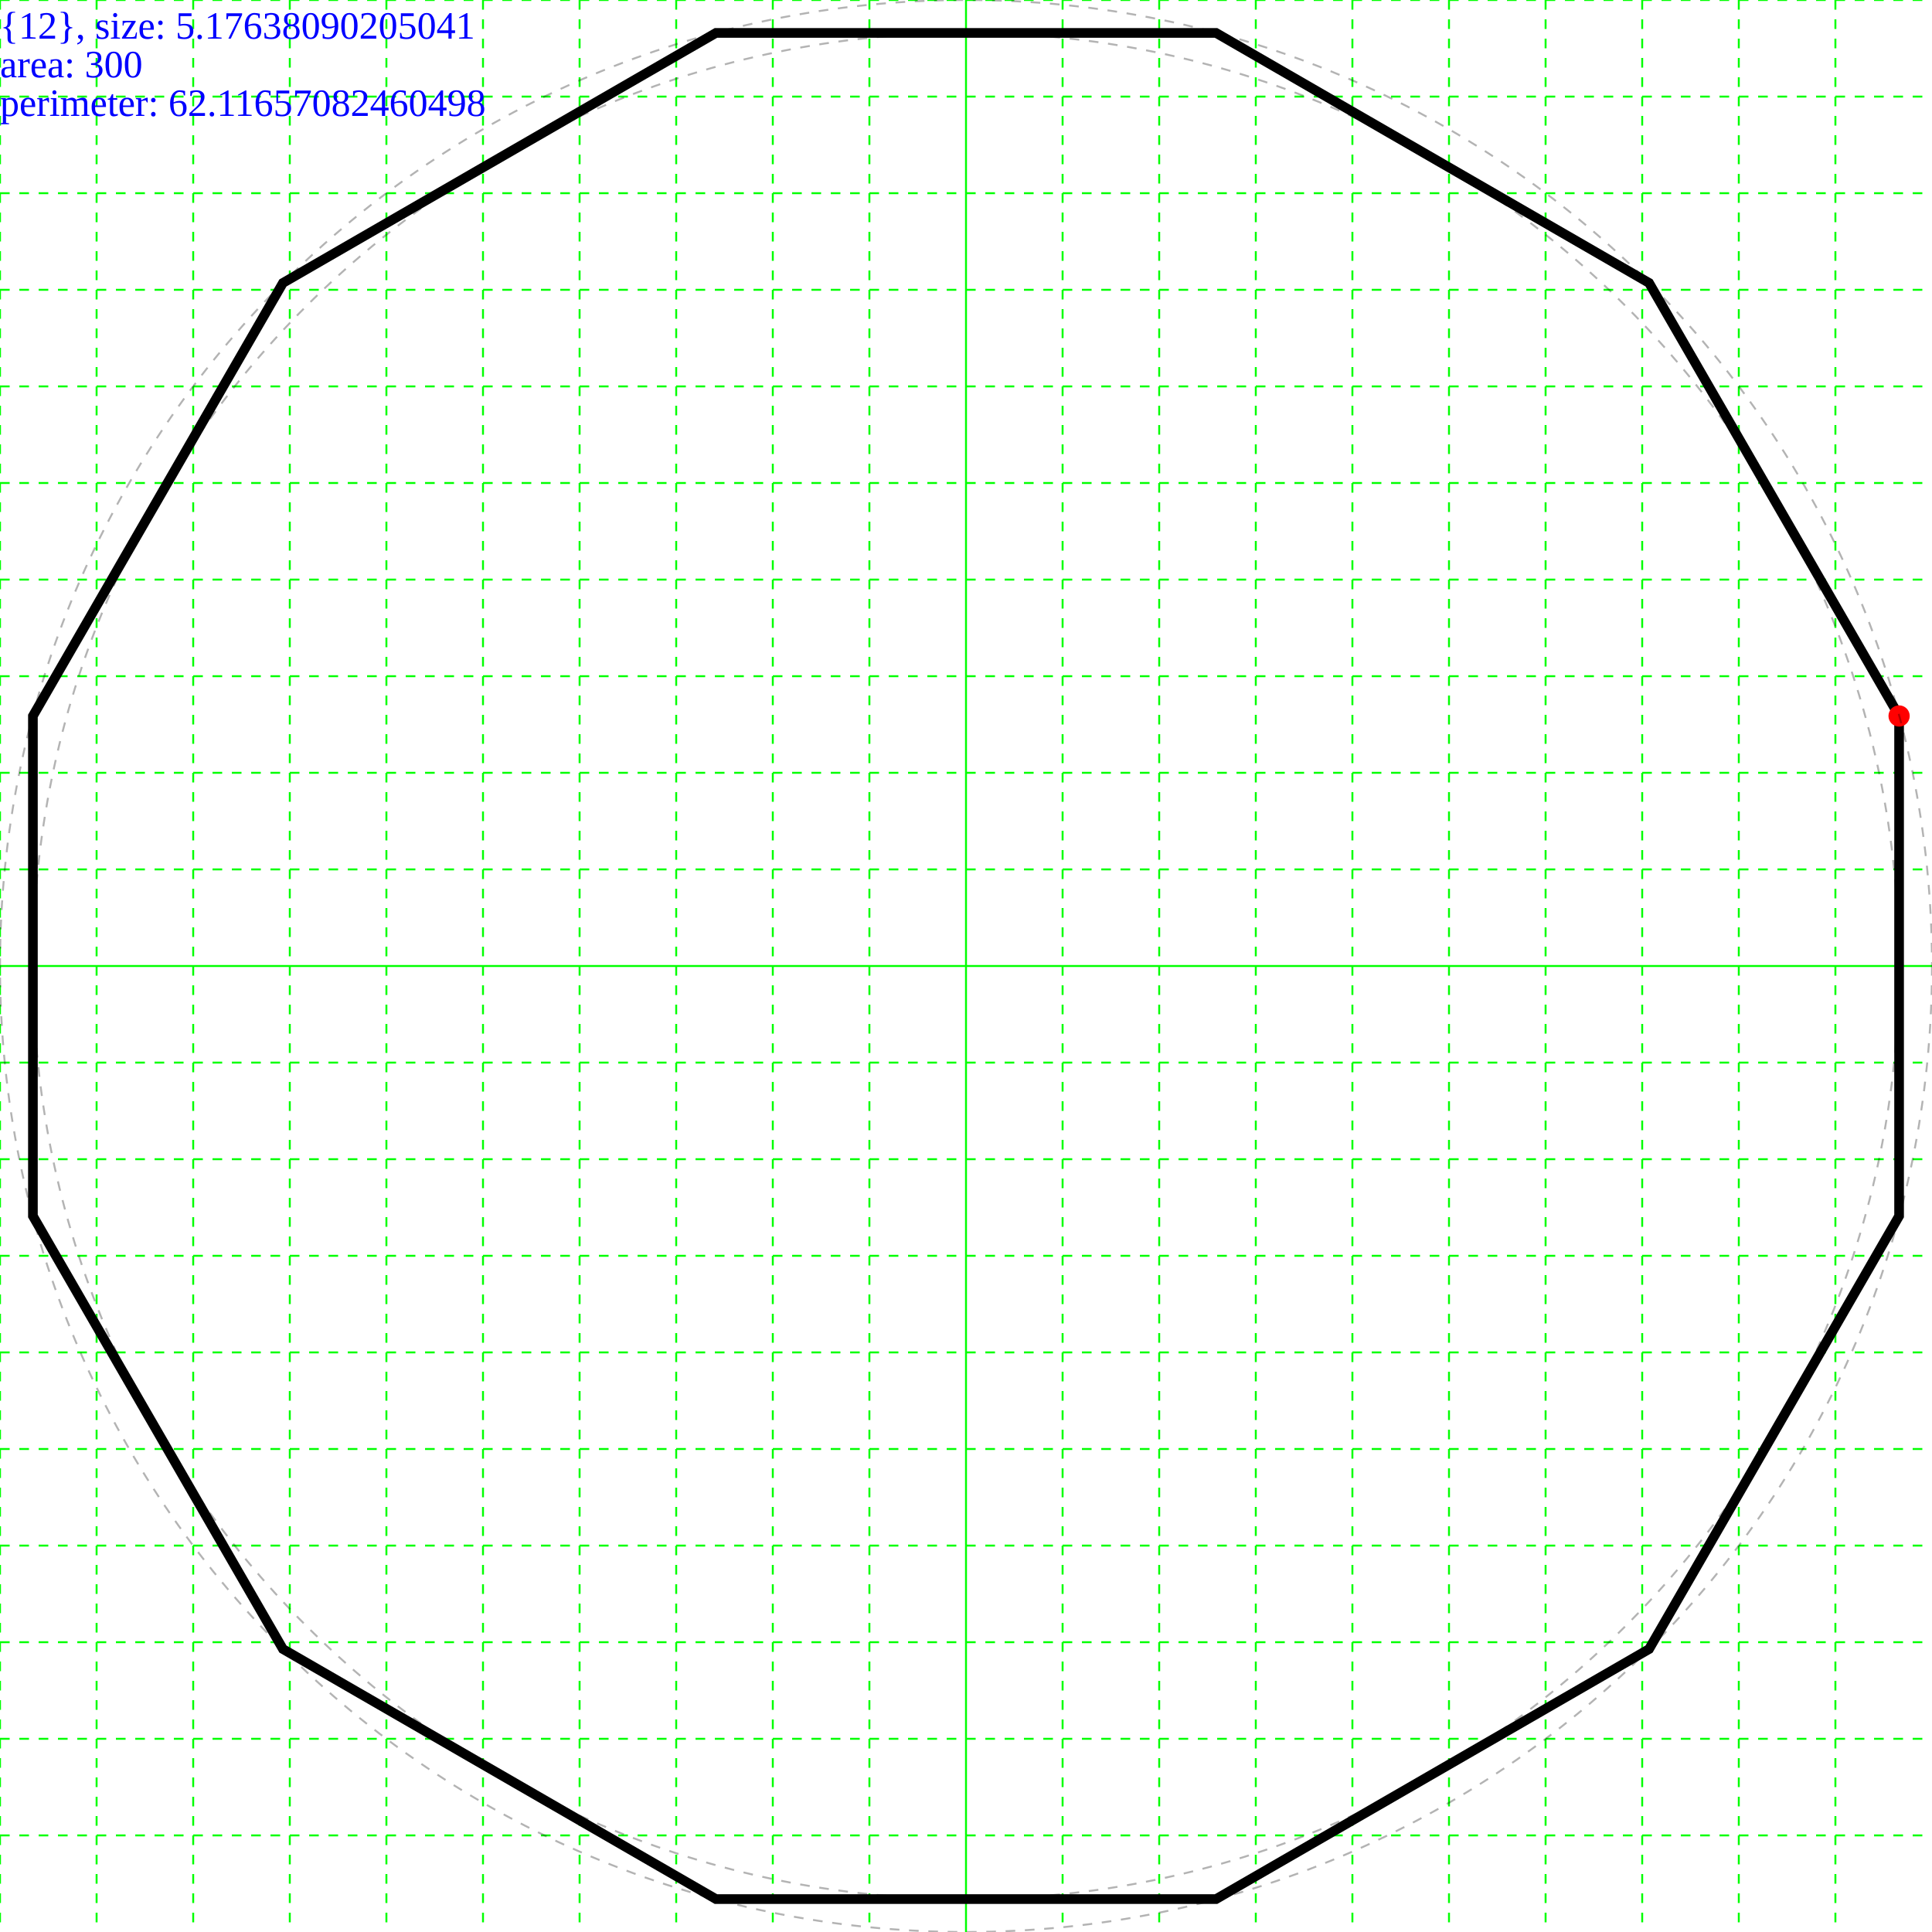
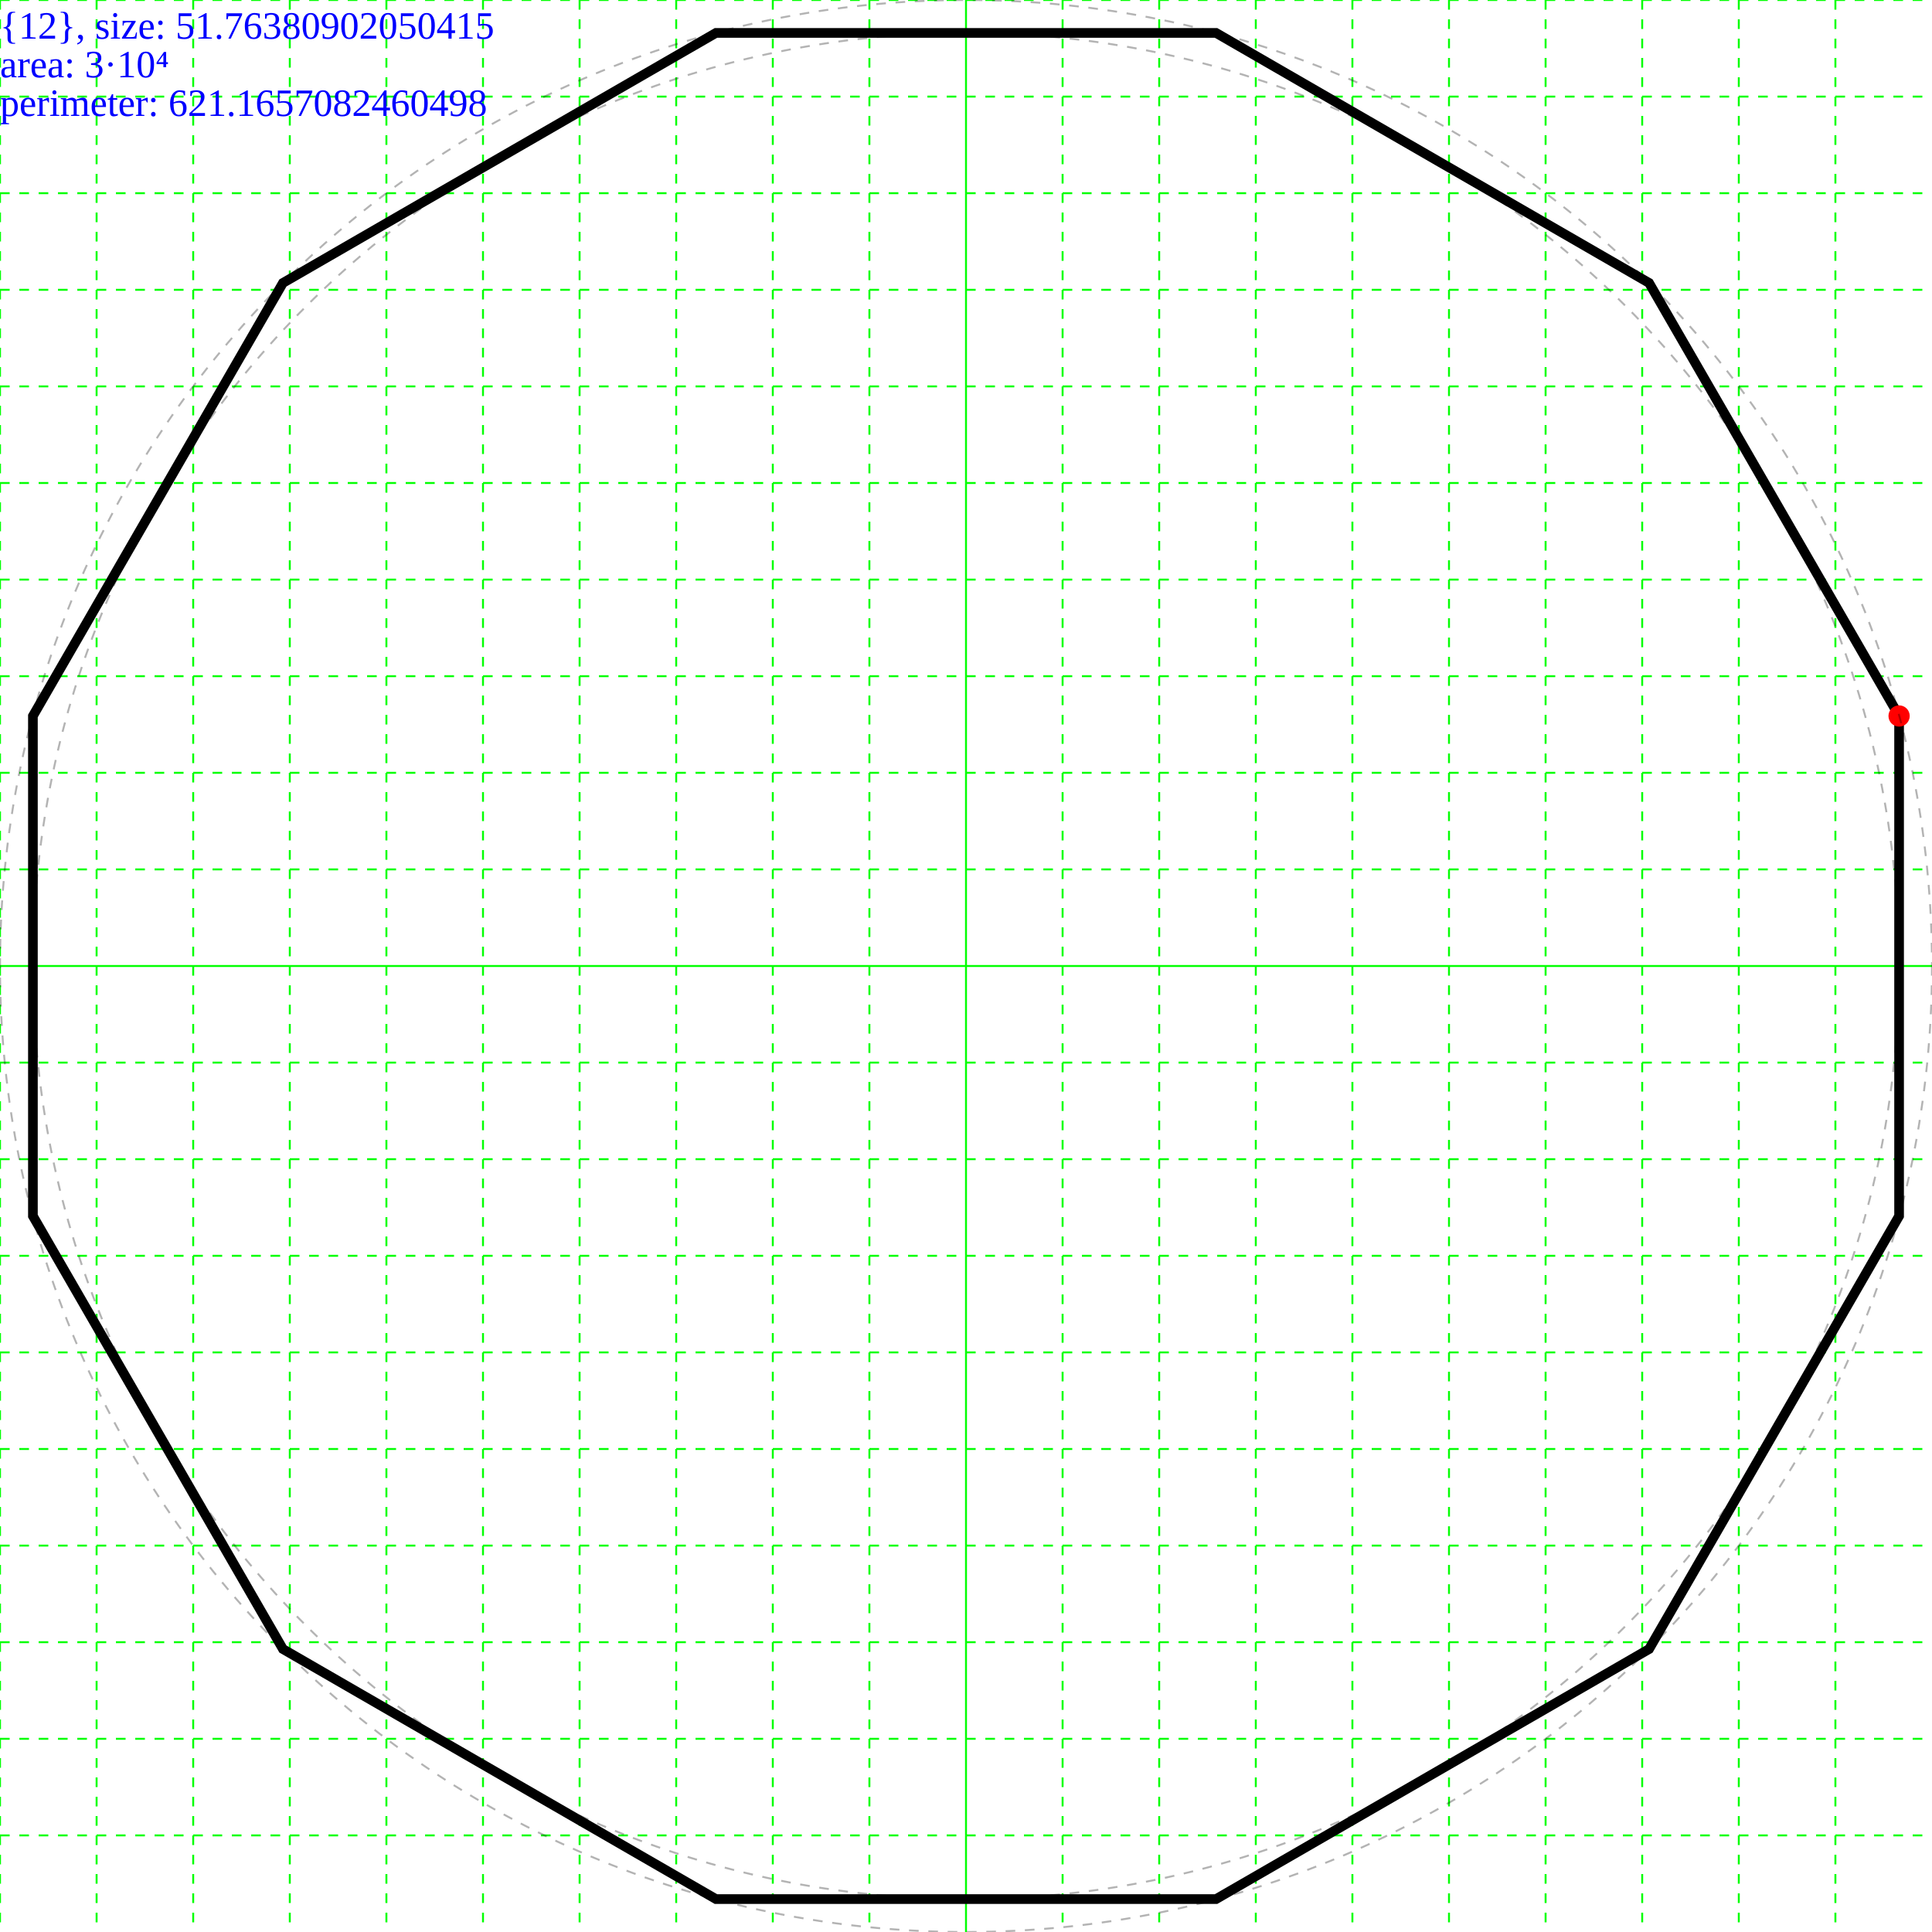
- <svg xmlns="http://www.w3.org/2000/svg" height="200" width="200">
+ <svg xmlns="http://www.w3.org/2000/svg" height="200.0" width="200.0">
  <g id="grid">
    <line stroke="#00ff00" stroke-dasharray="1,1" stroke-width="0.2" x1="0" x2="0" y1="0" y2="200" />
    <line stroke="#00ff00" stroke-dasharray="1,1" stroke-width="0.2" x1="10" x2="10" y1="0" y2="200" />
    <line stroke="#00ff00" stroke-dasharray="1,1" stroke-width="0.2" x1="20" x2="20" y1="0" y2="200" />
    <line stroke="#00ff00" stroke-dasharray="1,1" stroke-width="0.2" x1="30" x2="30" y1="0" y2="200" />
    <line stroke="#00ff00" stroke-dasharray="1,1" stroke-width="0.2" x1="40" x2="40" y1="0" y2="200" />
    <line stroke="#00ff00" stroke-dasharray="1,1" stroke-width="0.2" x1="50" x2="50" y1="0" y2="200" />
    <line stroke="#00ff00" stroke-dasharray="1,1" stroke-width="0.2" x1="60" x2="60" y1="0" y2="200" />
    <line stroke="#00ff00" stroke-dasharray="1,1" stroke-width="0.2" x1="70" x2="70" y1="0" y2="200" />
    <line stroke="#00ff00" stroke-dasharray="1,1" stroke-width="0.2" x1="80" x2="80" y1="0" y2="200" />
    <line stroke="#00ff00" stroke-dasharray="1,1" stroke-width="0.2" x1="90" x2="90" y1="0" y2="200" />
    <line stroke="#00ff00" stroke-width="0.2" x1="100" x2="100" y1="0" y2="200" />
    <line stroke="#00ff00" stroke-dasharray="1,1" stroke-width="0.2" x1="110" x2="110" y1="0" y2="200" />
    <line stroke="#00ff00" stroke-dasharray="1,1" stroke-width="0.2" x1="120" x2="120" y1="0" y2="200" />
    <line stroke="#00ff00" stroke-dasharray="1,1" stroke-width="0.2" x1="130" x2="130" y1="0" y2="200" />
    <line stroke="#00ff00" stroke-dasharray="1,1" stroke-width="0.2" x1="140" x2="140" y1="0" y2="200" />
    <line stroke="#00ff00" stroke-dasharray="1,1" stroke-width="0.2" x1="150" x2="150" y1="0" y2="200" />
    <line stroke="#00ff00" stroke-dasharray="1,1" stroke-width="0.2" x1="160" x2="160" y1="0" y2="200" />
    <line stroke="#00ff00" stroke-dasharray="1,1" stroke-width="0.2" x1="170" x2="170" y1="0" y2="200" />
    <line stroke="#00ff00" stroke-dasharray="1,1" stroke-width="0.2" x1="180" x2="180" y1="0" y2="200" />
    <line stroke="#00ff00" stroke-dasharray="1,1" stroke-width="0.2" x1="190" x2="190" y1="0" y2="200" />
    <line stroke="#00ff00" stroke-dasharray="1,1" stroke-width="0.2" x1="0" x2="200" y1="0" y2="0" />
    <line stroke="#00ff00" stroke-dasharray="1,1" stroke-width="0.2" x1="0" x2="200" y1="10" y2="10" />
    <line stroke="#00ff00" stroke-dasharray="1,1" stroke-width="0.2" x1="0" x2="200" y1="20" y2="20" />
    <line stroke="#00ff00" stroke-dasharray="1,1" stroke-width="0.2" x1="0" x2="200" y1="30" y2="30" />
    <line stroke="#00ff00" stroke-dasharray="1,1" stroke-width="0.2" x1="0" x2="200" y1="40" y2="40" />
    <line stroke="#00ff00" stroke-dasharray="1,1" stroke-width="0.2" x1="0" x2="200" y1="50" y2="50" />
    <line stroke="#00ff00" stroke-dasharray="1,1" stroke-width="0.2" x1="0" x2="200" y1="60" y2="60" />
    <line stroke="#00ff00" stroke-dasharray="1,1" stroke-width="0.2" x1="0" x2="200" y1="70" y2="70" />
    <line stroke="#00ff00" stroke-dasharray="1,1" stroke-width="0.2" x1="0" x2="200" y1="80" y2="80" />
    <line stroke="#00ff00" stroke-dasharray="1,1" stroke-width="0.2" x1="0" x2="200" y1="90" y2="90" />
    <line stroke="#00ff00" stroke-width="0.2" x1="0" x2="200" y1="100" y2="100" />
    <line stroke="#00ff00" stroke-dasharray="1,1" stroke-width="0.2" x1="0" x2="200" y1="110" y2="110" />
    <line stroke="#00ff00" stroke-dasharray="1,1" stroke-width="0.2" x1="0" x2="200" y1="120" y2="120" />
    <line stroke="#00ff00" stroke-dasharray="1,1" stroke-width="0.2" x1="0" x2="200" y1="130" y2="130" />
    <line stroke="#00ff00" stroke-dasharray="1,1" stroke-width="0.2" x1="0" x2="200" y1="140" y2="140" />
    <line stroke="#00ff00" stroke-dasharray="1,1" stroke-width="0.2" x1="0" x2="200" y1="150" y2="150" />
    <line stroke="#00ff00" stroke-dasharray="1,1" stroke-width="0.2" x1="0" x2="200" y1="160" y2="160" />
    <line stroke="#00ff00" stroke-dasharray="1,1" stroke-width="0.2" x1="0" x2="200" y1="170" y2="170" />
    <line stroke="#00ff00" stroke-dasharray="1,1" stroke-width="0.2" x1="0" x2="200" y1="180" y2="180" />
    <line stroke="#00ff00" stroke-dasharray="1,1" stroke-width="0.2" x1="0" x2="200" y1="190" y2="190" />
  </g>
  <g>
+     <text fill="blue" font-size="4.0" id="info" x="0" y="0">
+       <tspan dy="4.0" x="0">{12}, size: 51.76380902050415</tspan>
+       <tspan dy="4.0" x="0">area: 3·10⁴</tspan>
+       <tspan dy="4.0" x="0">perimeter: 621.1657082460498</tspan>
+     </text>
+   </g>
+   <g>
    <polygon fill="none" points="196.593,74.118 196.593,125.882 170.711,170.711 125.882,196.593 74.118,196.593 29.289,170.711 3.407,125.882 3.407,74.118 29.289,29.289 74.118,3.407 125.882,3.407 170.711,29.289" stroke="black" stroke-width="1" />
    <circle cx="196.593" cy="74.118" fill="#ff0000" r="1.1" />
+     <circle cx="100.0" cy="100.0" fill="none" r="96.593" stroke="black" stroke-dasharray="1,1" stroke-opacity="0.3" stroke-width="0.2" />
    <circle cx="100.0" cy="100.0" fill="none" r="100.0" stroke="black" stroke-dasharray="1,1" stroke-opacity="0.3" stroke-width="0.2" />
-     <text fill="blue" font-size="4.0" id="info" x="0" y="0">
-       <tspan dy="4.0" x="0">{12}, size: 5.17638090205041</tspan>
-       <tspan dy="4.0" x="0">area: 300</tspan>
-       <tspan dy="4.0" x="0">perimeter: 62.11657082460498</tspan>
-     </text>
-     <circle cx="100.0" cy="100.0" fill="none" r="96.593" stroke="black" stroke-dasharray="1,1" stroke-opacity="0.3" stroke-width="0.2" />
  </g>
</svg>
